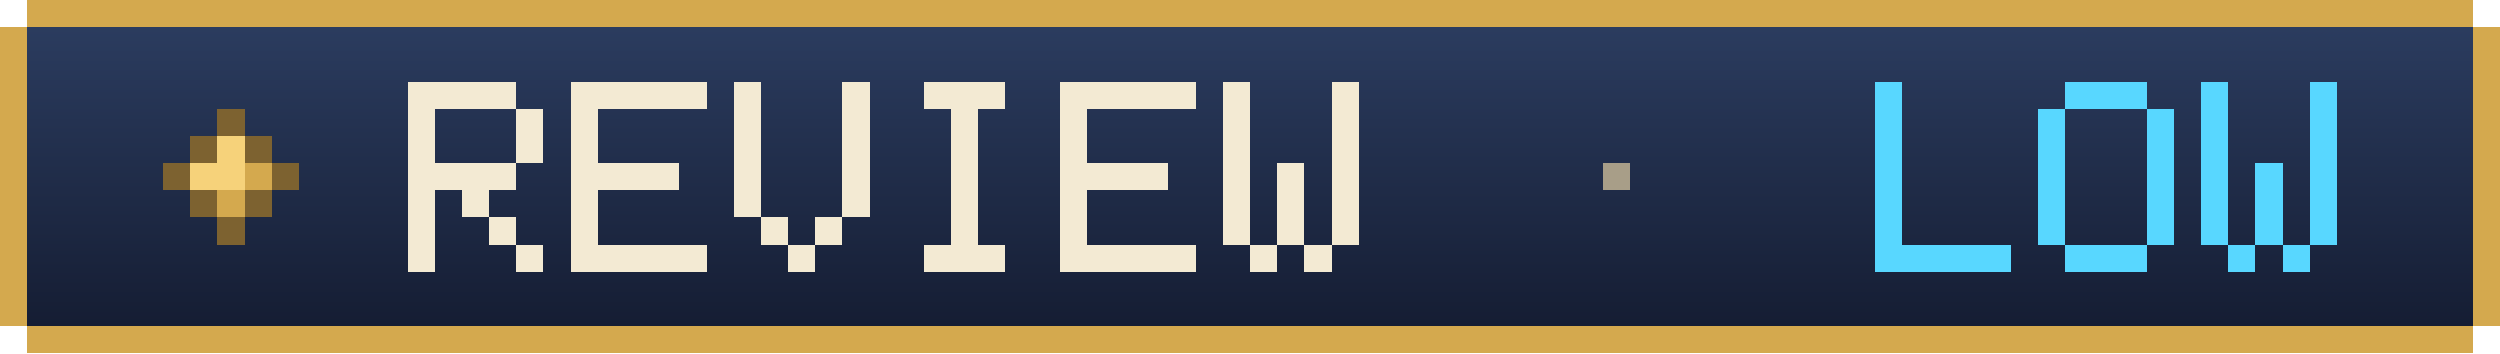
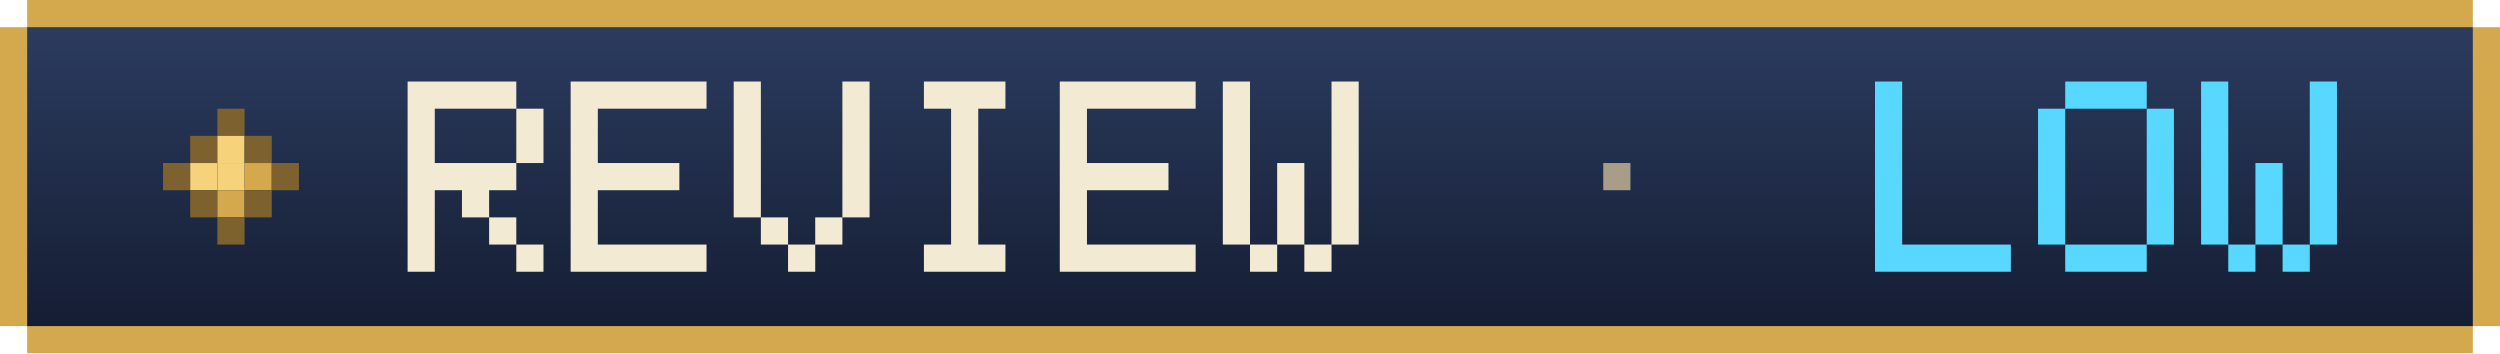
- <svg xmlns="http://www.w3.org/2000/svg" width="92" height="13" viewBox="0 0 92 13" shape-rendering="crispEdges">
+ <svg xmlns="http://www.w3.org/2000/svg" width="92" height="13" viewBox="0 0 92 13">
  <defs>
    <linearGradient id="t" x1="0" y1="0" x2="0" y2="1">
      <stop offset="0" stop-color="#2b3c5f" />
      <stop offset="1" stop-color="#151d33" />
    </linearGradient>
  </defs>
  <path d="M1 0H91V1H92V12H91V13H1V12H0V1H1Z" fill="#d4a94e" />
  <rect x="1" y="1" width="90" height="11" fill="url(#t)" />
  <rect x="8" y="4" width="1" height="1" fill="#7d6230" />
  <rect x="7" y="5" width="1" height="1" fill="#7d6230" />
  <rect x="8" y="5" width="1" height="1" fill="#f6d27a" />
  <rect x="9" y="5" width="1" height="1" fill="#7d6230" />
  <rect x="6" y="6" width="1" height="1" fill="#7d6230" />
  <rect x="7" y="6" width="1" height="1" fill="#f6d27a" />
  <rect x="8" y="6" width="1" height="1" fill="#f6d27a" />
  <rect x="9" y="6" width="1" height="1" fill="#d4a94e" />
  <rect x="10" y="6" width="1" height="1" fill="#7d6230" />
  <rect x="7" y="7" width="1" height="1" fill="#7d6230" />
  <rect x="8" y="7" width="1" height="1" fill="#d4a94e" />
  <rect x="9" y="7" width="1" height="1" fill="#7d6230" />
  <rect x="8" y="8" width="1" height="1" fill="#7d6230" />
-   <g fill="#f3ead3">
-     <rect x="15" y="3" width="1" height="1" />
-     <rect x="16" y="3" width="1" height="1" />
-     <rect x="17" y="3" width="1" height="1" />
-     <rect x="18" y="3" width="1" height="1" />
-     <rect x="15" y="4" width="1" height="1" />
-     <rect x="19" y="4" width="1" height="1" />
-     <rect x="15" y="5" width="1" height="1" />
-     <rect x="19" y="5" width="1" height="1" />
-     <rect x="15" y="6" width="1" height="1" />
-     <rect x="16" y="6" width="1" height="1" />
-     <rect x="17" y="6" width="1" height="1" />
-     <rect x="18" y="6" width="1" height="1" />
-     <rect x="15" y="7" width="1" height="1" />
-     <rect x="17" y="7" width="1" height="1" />
-     <rect x="15" y="8" width="1" height="1" />
-     <rect x="18" y="8" width="1" height="1" />
-     <rect x="15" y="9" width="1" height="1" />
-     <rect x="19" y="9" width="1" height="1" />
-     <rect x="21" y="3" width="1" height="1" />
-     <rect x="22" y="3" width="1" height="1" />
-     <rect x="23" y="3" width="1" height="1" />
-     <rect x="24" y="3" width="1" height="1" />
-     <rect x="25" y="3" width="1" height="1" />
-     <rect x="21" y="4" width="1" height="1" />
-     <rect x="21" y="5" width="1" height="1" />
-     <rect x="21" y="6" width="1" height="1" />
-     <rect x="22" y="6" width="1" height="1" />
-     <rect x="23" y="6" width="1" height="1" />
-     <rect x="24" y="6" width="1" height="1" />
-     <rect x="21" y="7" width="1" height="1" />
-     <rect x="21" y="8" width="1" height="1" />
-     <rect x="21" y="9" width="1" height="1" />
-     <rect x="22" y="9" width="1" height="1" />
-     <rect x="23" y="9" width="1" height="1" />
-     <rect x="24" y="9" width="1" height="1" />
-     <rect x="25" y="9" width="1" height="1" />
-     <rect x="27" y="3" width="1" height="1" />
-     <rect x="31" y="3" width="1" height="1" />
-     <rect x="27" y="4" width="1" height="1" />
-     <rect x="31" y="4" width="1" height="1" />
-     <rect x="27" y="5" width="1" height="1" />
-     <rect x="31" y="5" width="1" height="1" />
-     <rect x="27" y="6" width="1" height="1" />
-     <rect x="31" y="6" width="1" height="1" />
-     <rect x="27" y="7" width="1" height="1" />
-     <rect x="31" y="7" width="1" height="1" />
-     <rect x="28" y="8" width="1" height="1" />
-     <rect x="30" y="8" width="1" height="1" />
-     <rect x="29" y="9" width="1" height="1" />
-     <rect x="34" y="3" width="1" height="1" />
-     <rect x="35" y="3" width="1" height="1" />
-     <rect x="36" y="3" width="1" height="1" />
-     <rect x="35" y="4" width="1" height="1" />
-     <rect x="35" y="5" width="1" height="1" />
-     <rect x="35" y="6" width="1" height="1" />
-     <rect x="35" y="7" width="1" height="1" />
-     <rect x="35" y="8" width="1" height="1" />
-     <rect x="34" y="9" width="1" height="1" />
-     <rect x="35" y="9" width="1" height="1" />
-     <rect x="36" y="9" width="1" height="1" />
-     <rect x="39" y="3" width="1" height="1" />
-     <rect x="40" y="3" width="1" height="1" />
-     <rect x="41" y="3" width="1" height="1" />
-     <rect x="42" y="3" width="1" height="1" />
-     <rect x="43" y="3" width="1" height="1" />
-     <rect x="39" y="4" width="1" height="1" />
-     <rect x="39" y="5" width="1" height="1" />
-     <rect x="39" y="6" width="1" height="1" />
-     <rect x="40" y="6" width="1" height="1" />
-     <rect x="41" y="6" width="1" height="1" />
-     <rect x="42" y="6" width="1" height="1" />
-     <rect x="39" y="7" width="1" height="1" />
-     <rect x="39" y="8" width="1" height="1" />
-     <rect x="39" y="9" width="1" height="1" />
-     <rect x="40" y="9" width="1" height="1" />
-     <rect x="41" y="9" width="1" height="1" />
-     <rect x="42" y="9" width="1" height="1" />
-     <rect x="43" y="9" width="1" height="1" />
-     <rect x="45" y="3" width="1" height="1" />
-     <rect x="49" y="3" width="1" height="1" />
-     <rect x="45" y="4" width="1" height="1" />
-     <rect x="49" y="4" width="1" height="1" />
-     <rect x="45" y="5" width="1" height="1" />
-     <rect x="49" y="5" width="1" height="1" />
-     <rect x="45" y="6" width="1" height="1" />
-     <rect x="47" y="6" width="1" height="1" />
-     <rect x="49" y="6" width="1" height="1" />
-     <rect x="45" y="7" width="1" height="1" />
-     <rect x="47" y="7" width="1" height="1" />
-     <rect x="49" y="7" width="1" height="1" />
-     <rect x="45" y="8" width="1" height="1" />
-     <rect x="47" y="8" width="1" height="1" />
-     <rect x="49" y="8" width="1" height="1" />
-     <rect x="46" y="9" width="1" height="1" />
-     <rect x="48" y="9" width="1" height="1" />
-   </g>
-   <g fill="#a89e88">
-     <rect x="59" y="6" width="1" height="1" />
-   </g>
-   <g fill="#58d7ff">
-     <rect x="69" y="3" width="1" height="1" />
-     <rect x="69" y="4" width="1" height="1" />
-     <rect x="69" y="5" width="1" height="1" />
-     <rect x="69" y="6" width="1" height="1" />
-     <rect x="69" y="7" width="1" height="1" />
-     <rect x="69" y="8" width="1" height="1" />
-     <rect x="69" y="9" width="1" height="1" />
-     <rect x="70" y="9" width="1" height="1" />
-     <rect x="71" y="9" width="1" height="1" />
-     <rect x="72" y="9" width="1" height="1" />
-     <rect x="73" y="9" width="1" height="1" />
-     <rect x="76" y="3" width="1" height="1" />
-     <rect x="77" y="3" width="1" height="1" />
-     <rect x="78" y="3" width="1" height="1" />
-     <rect x="75" y="4" width="1" height="1" />
-     <rect x="79" y="4" width="1" height="1" />
-     <rect x="75" y="5" width="1" height="1" />
-     <rect x="79" y="5" width="1" height="1" />
-     <rect x="75" y="6" width="1" height="1" />
-     <rect x="79" y="6" width="1" height="1" />
-     <rect x="75" y="7" width="1" height="1" />
-     <rect x="79" y="7" width="1" height="1" />
-     <rect x="75" y="8" width="1" height="1" />
-     <rect x="79" y="8" width="1" height="1" />
-     <rect x="76" y="9" width="1" height="1" />
-     <rect x="77" y="9" width="1" height="1" />
-     <rect x="78" y="9" width="1" height="1" />
-     <rect x="81" y="3" width="1" height="1" />
-     <rect x="85" y="3" width="1" height="1" />
-     <rect x="81" y="4" width="1" height="1" />
-     <rect x="85" y="4" width="1" height="1" />
-     <rect x="81" y="5" width="1" height="1" />
-     <rect x="85" y="5" width="1" height="1" />
-     <rect x="81" y="6" width="1" height="1" />
-     <rect x="83" y="6" width="1" height="1" />
-     <rect x="85" y="6" width="1" height="1" />
-     <rect x="81" y="7" width="1" height="1" />
-     <rect x="83" y="7" width="1" height="1" />
-     <rect x="85" y="7" width="1" height="1" />
-     <rect x="81" y="8" width="1" height="1" />
-     <rect x="83" y="8" width="1" height="1" />
-     <rect x="85" y="8" width="1" height="1" />
-     <rect x="82" y="9" width="1" height="1" />
-     <rect x="84" y="9" width="1" height="1" />
-   </g>
+   <path fill="#f3ead3" d="M15 3h1v1h-1zM16 3h1v1h-1zM17 3h1v1h-1zM18 3h1v1h-1zM15 4h1v1h-1zM19 4h1v1h-1zM15 5h1v1h-1zM19 5h1v1h-1zM15 6h1v1h-1zM16 6h1v1h-1zM17 6h1v1h-1zM18 6h1v1h-1zM15 7h1v1h-1zM17 7h1v1h-1zM15 8h1v1h-1zM18 8h1v1h-1zM15 9h1v1h-1zM19 9h1v1h-1zM21 3h1v1h-1zM22 3h1v1h-1zM23 3h1v1h-1zM24 3h1v1h-1zM25 3h1v1h-1zM21 4h1v1h-1zM21 5h1v1h-1zM21 6h1v1h-1zM22 6h1v1h-1zM23 6h1v1h-1zM24 6h1v1h-1zM21 7h1v1h-1zM21 8h1v1h-1zM21 9h1v1h-1zM22 9h1v1h-1zM23 9h1v1h-1zM24 9h1v1h-1zM25 9h1v1h-1zM27 3h1v1h-1zM31 3h1v1h-1zM27 4h1v1h-1zM31 4h1v1h-1zM27 5h1v1h-1zM31 5h1v1h-1zM27 6h1v1h-1zM31 6h1v1h-1zM27 7h1v1h-1zM31 7h1v1h-1zM28 8h1v1h-1zM30 8h1v1h-1zM29 9h1v1h-1zM34 3h1v1h-1zM35 3h1v1h-1zM36 3h1v1h-1zM35 4h1v1h-1zM35 5h1v1h-1zM35 6h1v1h-1zM35 7h1v1h-1zM35 8h1v1h-1zM34 9h1v1h-1zM35 9h1v1h-1zM36 9h1v1h-1zM39 3h1v1h-1zM40 3h1v1h-1zM41 3h1v1h-1zM42 3h1v1h-1zM43 3h1v1h-1zM39 4h1v1h-1zM39 5h1v1h-1zM39 6h1v1h-1zM40 6h1v1h-1zM41 6h1v1h-1zM42 6h1v1h-1zM39 7h1v1h-1zM39 8h1v1h-1zM39 9h1v1h-1zM40 9h1v1h-1zM41 9h1v1h-1zM42 9h1v1h-1zM43 9h1v1h-1zM45 3h1v1h-1zM49 3h1v1h-1zM45 4h1v1h-1zM49 4h1v1h-1zM45 5h1v1h-1zM49 5h1v1h-1zM45 6h1v1h-1zM47 6h1v1h-1zM49 6h1v1h-1zM45 7h1v1h-1zM47 7h1v1h-1zM49 7h1v1h-1zM45 8h1v1h-1zM47 8h1v1h-1zM49 8h1v1h-1zM46 9h1v1h-1zM48 9h1v1h-1z" />
+   <path fill="#a89e88" d="M59 6h1v1h-1z" />
+   <path fill="#58d7ff" d="M69 3h1v1h-1zM69 4h1v1h-1zM69 5h1v1h-1zM69 6h1v1h-1zM69 7h1v1h-1zM69 8h1v1h-1zM69 9h1v1h-1zM70 9h1v1h-1zM71 9h1v1h-1zM72 9h1v1h-1zM73 9h1v1h-1zM76 3h1v1h-1zM77 3h1v1h-1zM78 3h1v1h-1zM75 4h1v1h-1zM79 4h1v1h-1zM75 5h1v1h-1zM79 5h1v1h-1zM75 6h1v1h-1zM79 6h1v1h-1zM75 7h1v1h-1zM79 7h1v1h-1zM75 8h1v1h-1zM79 8h1v1h-1zM76 9h1v1h-1zM77 9h1v1h-1zM78 9h1v1h-1zM81 3h1v1h-1zM85 3h1v1h-1zM81 4h1v1h-1zM85 4h1v1h-1zM81 5h1v1h-1zM85 5h1v1h-1zM81 6h1v1h-1zM83 6h1v1h-1zM85 6h1v1h-1zM81 7h1v1h-1zM83 7h1v1h-1zM85 7h1v1h-1zM81 8h1v1h-1zM83 8h1v1h-1zM85 8h1v1h-1zM82 9h1v1h-1zM84 9h1v1h-1z" />
</svg>
